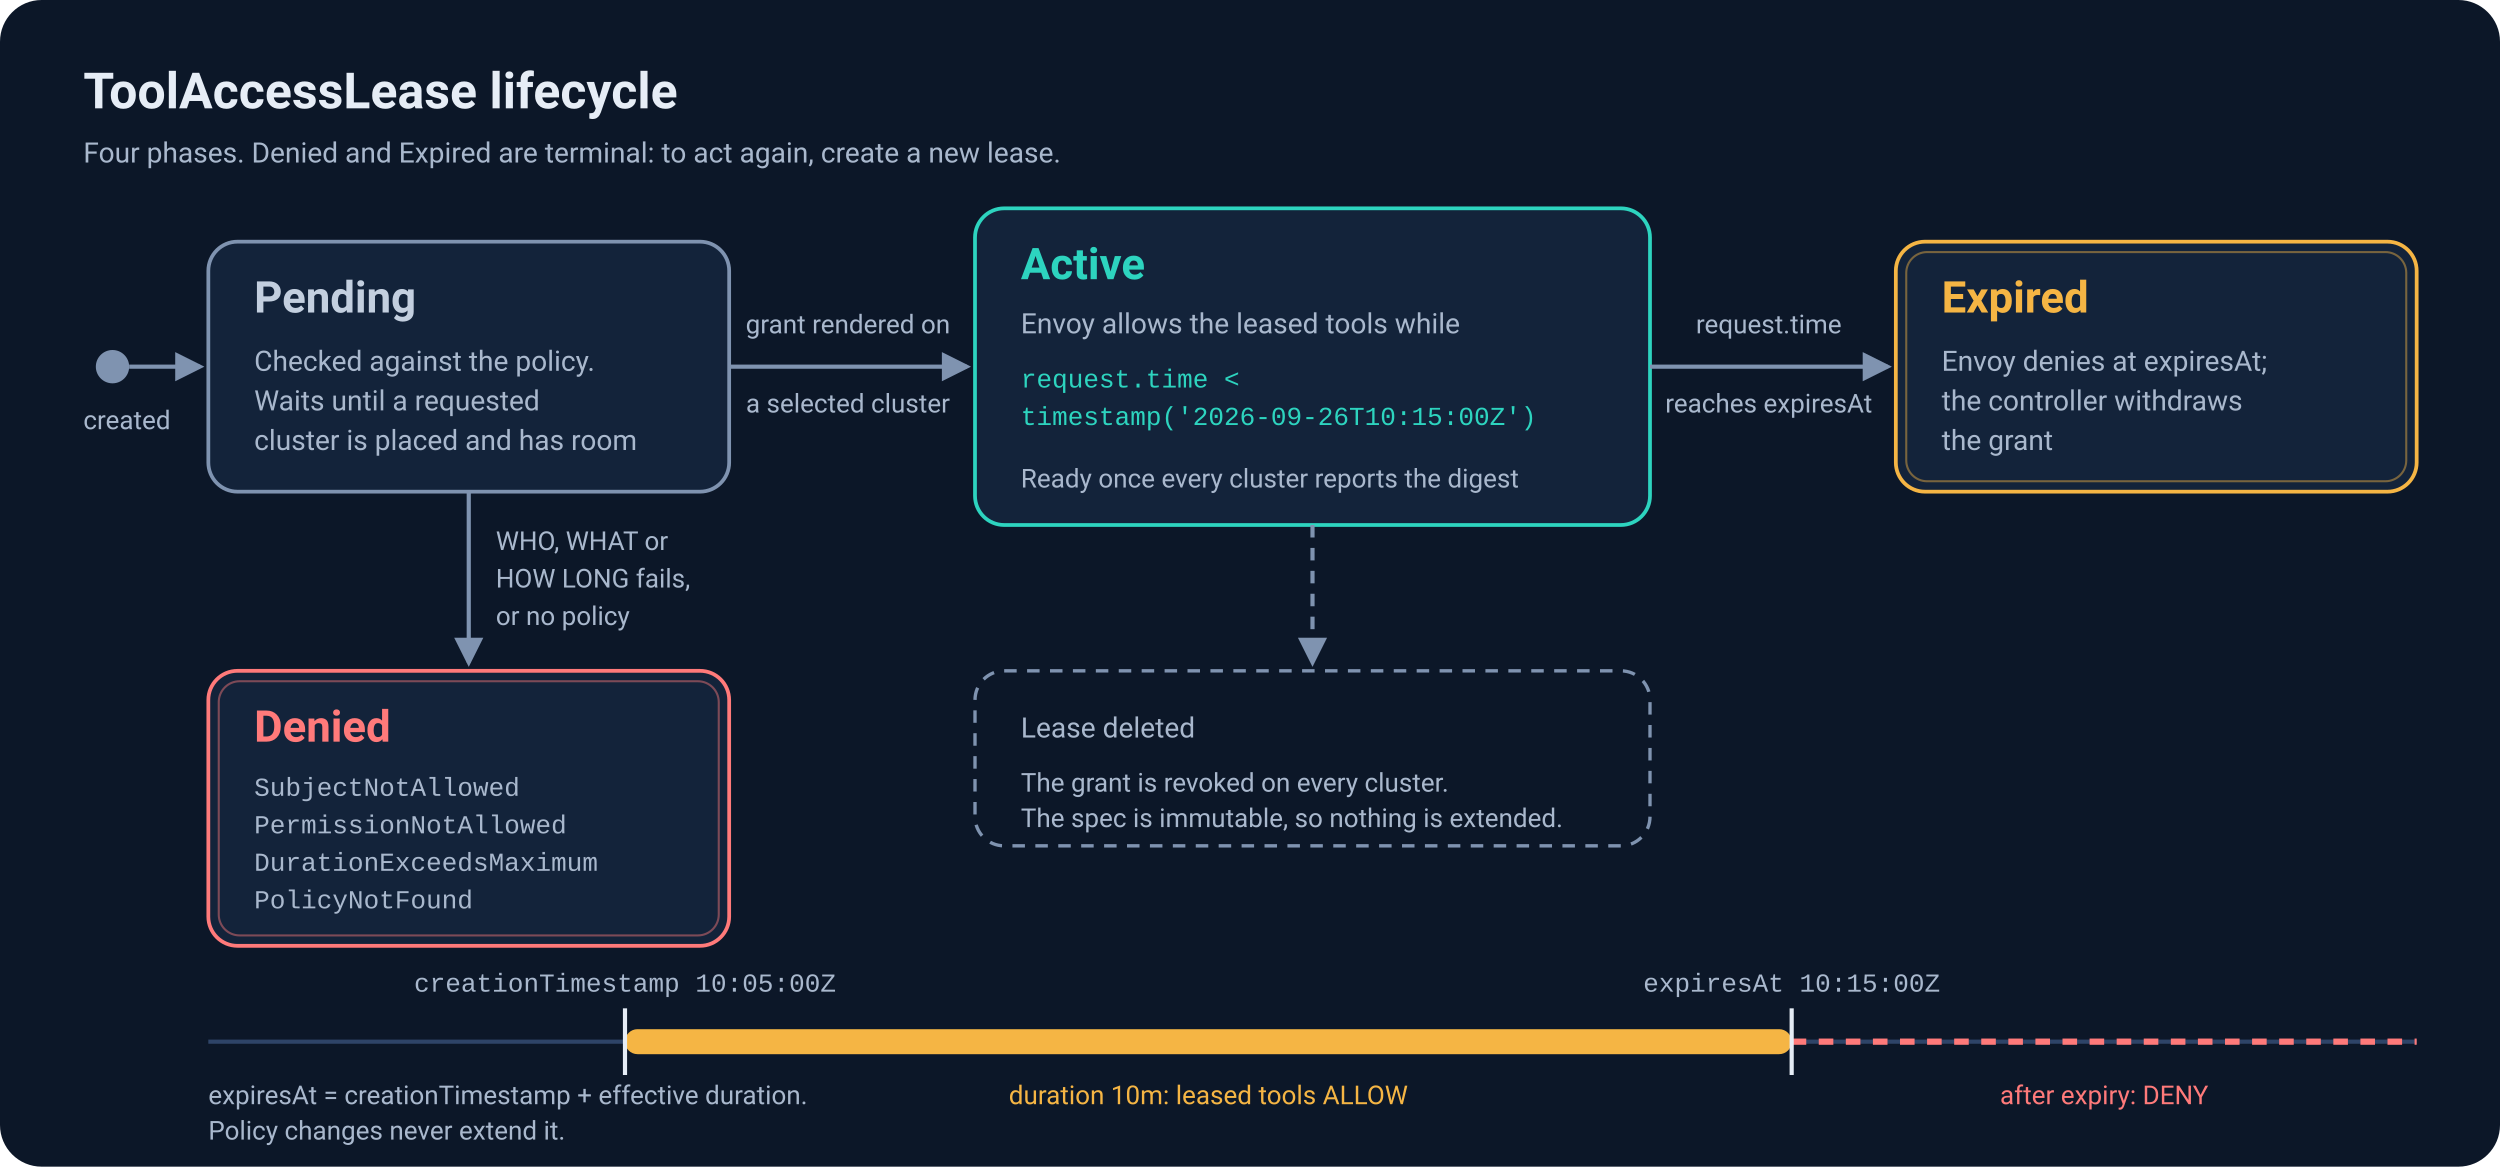
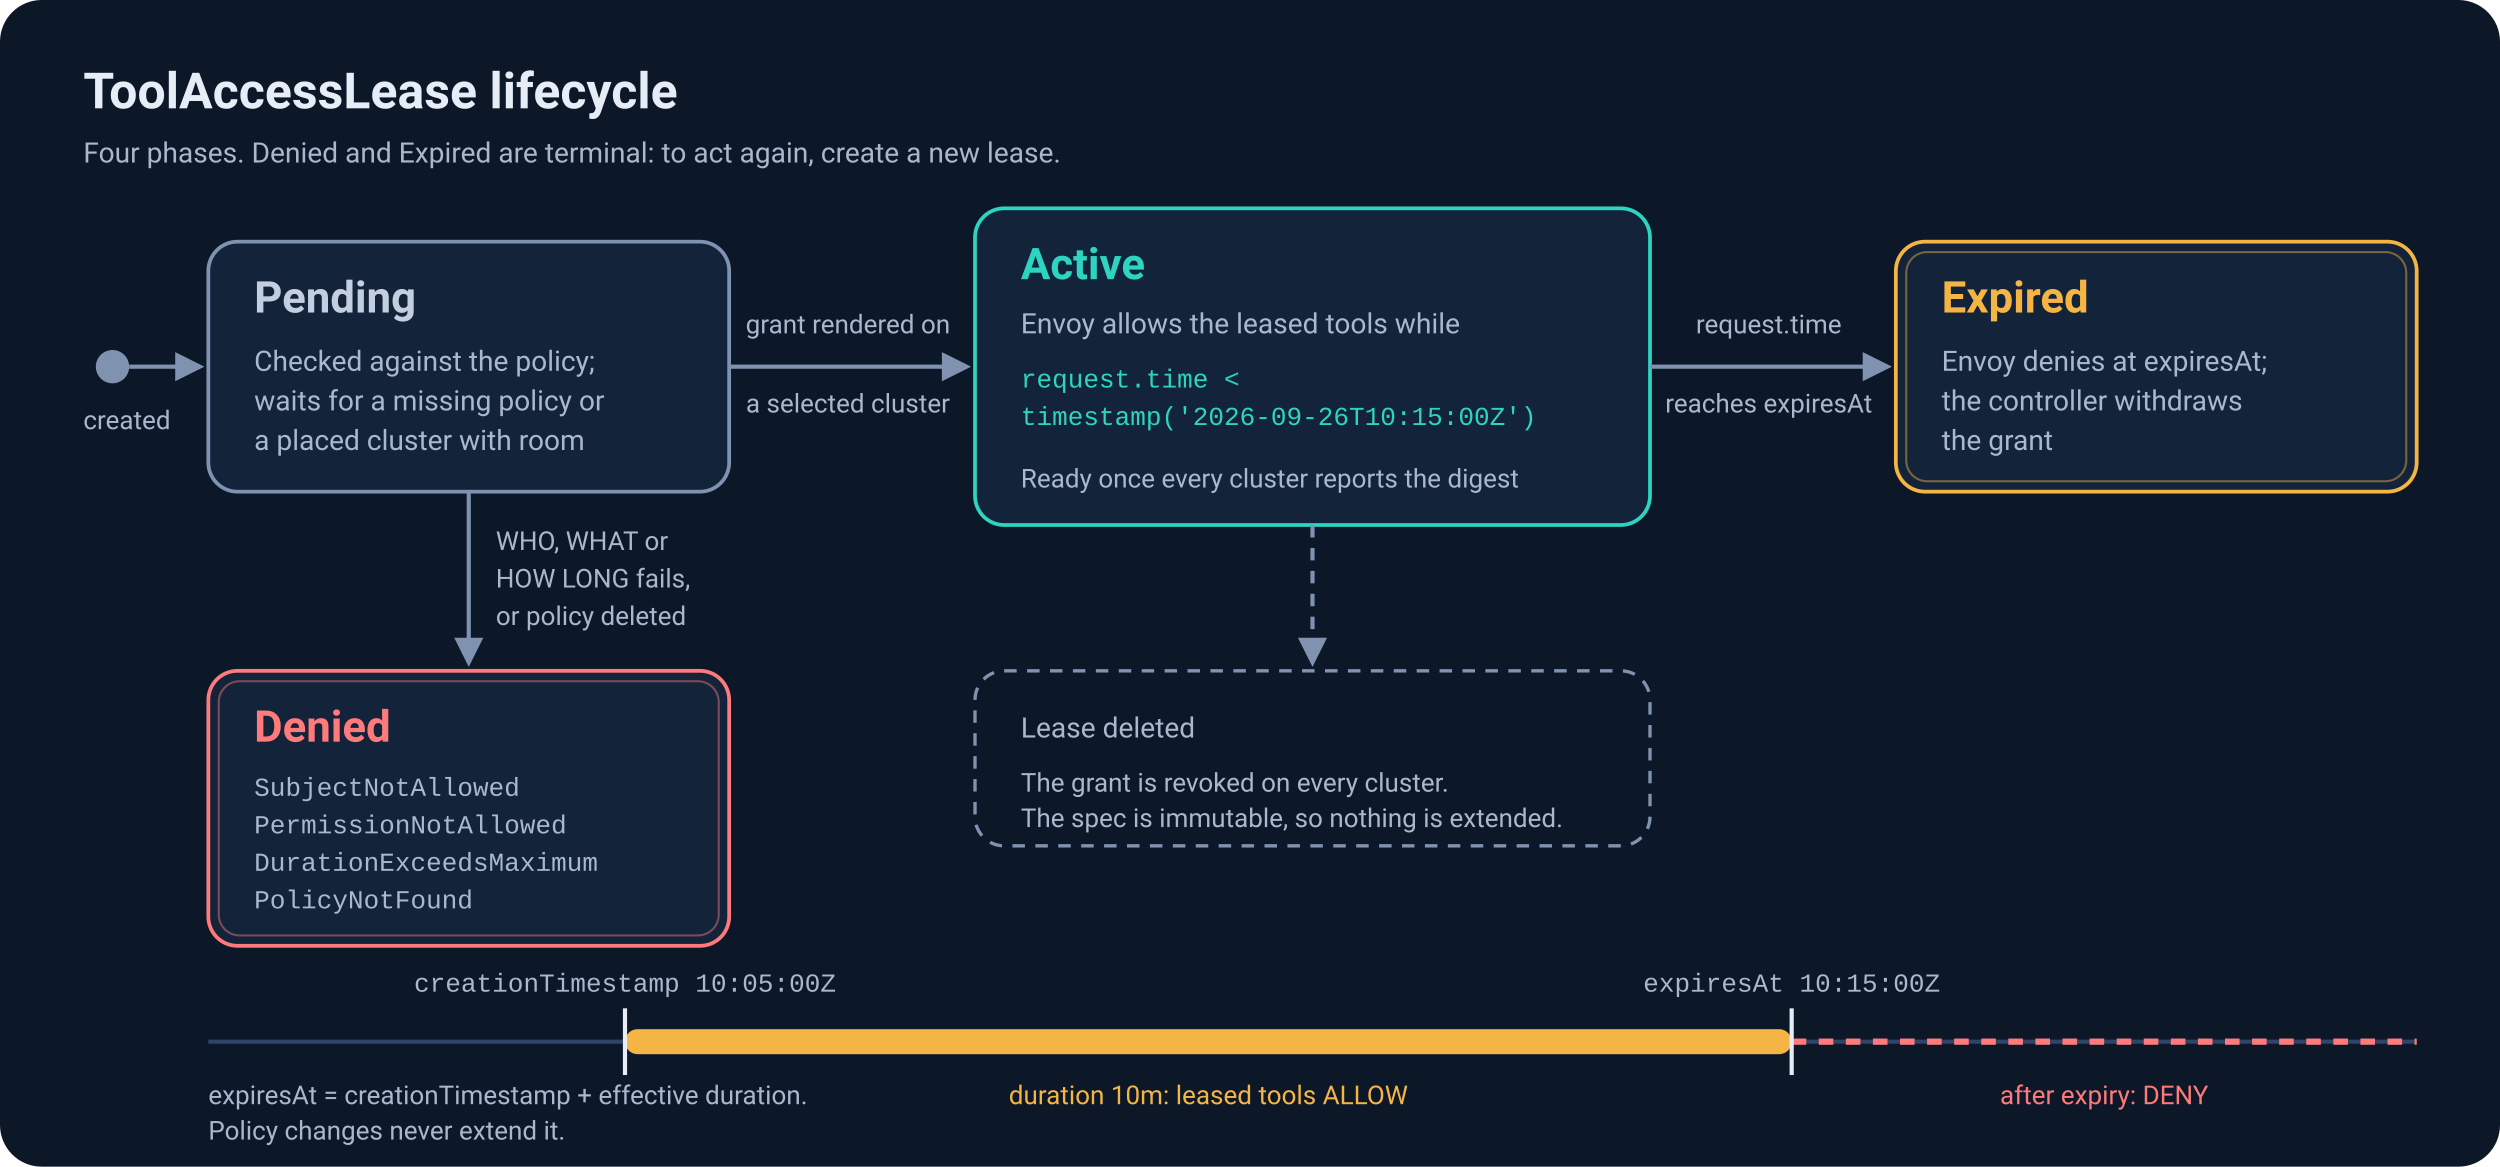
<svg xmlns="http://www.w3.org/2000/svg" viewBox="0 0 1200 560" width="1200" height="560" role="img" aria-labelledby="life-t life-d">
  <defs>
    <style>
      svg { fill: #E6EDF6; }
      text { font-family: -apple-system, BlinkMacSystemFont, "Segoe UI", Roboto, "Helvetica Neue", Arial, sans-serif; font-size: 15px; }
      .mono { font-family: ui-monospace, "SF Mono", SFMono-Regular, Menlo, Consolas, "Liberation Mono", monospace; }
      .h1 { font-size: 24px; font-weight: 700; }
      .st { font-size: 21px; font-weight: 750; }
      .sm { font-size: 13.5px; fill: #A9B8CD; }
      .xs { font-size: 12.5px; fill: #A9B8CD; }
      .allow { fill: #2DD4BF; }
      .lease { fill: #F5B544; }
      .deny { fill: #FF7A7A; }
      .muted { fill: #C3CFDF; }
      .box { fill: #13233A; stroke-width: 1.8; }
      .wire { fill: none; stroke: #7F93B0; stroke-width: 2; }
    </style>
    <marker id="life-a" viewBox="0 0 10 10" refX="8.5" refY="5" markerWidth="7" markerHeight="7" orient="auto-start-reverse">
      <path d="M0 0L10 5L0 10z" fill="#7F93B0" />
    </marker>
  </defs>
  <rect width="1200" height="560" rx="20" fill="#0C1728" />
  <text class="h1" x="40" y="52">ToolAccessLease lifecycle</text>
  <text class="sm" x="40" y="78">Four phases. Denied and Expired are terminal: to act again, create a new lease.</text>
  <circle cx="54" cy="176" r="8" fill="#7F93B0" />
  <path class="wire" d="M62 176H96" marker-end="url(#life-a)" />
  <text class="xs" x="40" y="206">created</text>
  <rect class="box" x="100" y="116" width="250" height="120" rx="14" stroke="#7F93B0" />
  <text class="st muted" x="122" y="150">Pending</text>
-   <text class="sm" x="122" y="178">Checked against the policy.</text>
-   <text class="sm" x="122" y="197">Waits until a requested</text>
-   <text class="sm" x="122" y="216">cluster is placed and has room</text>
+   <text class="sm" x="122" y="178">Checked against the policy;</text>
+   <text class="sm" x="122" y="197">waits for a missing policy or</text>
+   <text class="sm" x="122" y="216">a placed cluster with room</text>
  <path class="wire" d="M350 176H464" marker-end="url(#life-a)" />
  <text class="xs" x="407" y="160" text-anchor="middle">grant rendered on</text>
  <text class="xs" x="407" y="198" text-anchor="middle">a selected cluster</text>
  <rect class="box" x="468" y="100" width="324" height="152" rx="14" stroke="#2DD4BF" />
  <text class="st allow" x="490" y="134">Active</text>
  <text class="sm" x="490" y="160">Envoy allows the leased tools while</text>
  <text class="xs mono allow" x="490" y="186">request.time &lt;</text>
  <text class="xs mono allow" x="490" y="204">timestamp('2026-09-26T10:15:00Z')</text>
  <text class="xs" x="490" y="234">Ready once every cluster reports the digest</text>
  <path class="wire" d="M792 176H906" marker-end="url(#life-a)" />
  <text class="xs" x="849" y="160" text-anchor="middle">request.time</text>
  <text class="xs" x="849" y="198" text-anchor="middle">reaches expiresAt</text>
  <rect class="box" x="910" y="116" width="250" height="120" rx="14" stroke="#F5B544" />
  <rect x="915" y="121" width="240" height="110" rx="10" fill="none" stroke="#F5B544" stroke-opacity="0.45" />
  <text class="st lease" x="932" y="150">Expired</text>
  <text class="sm" x="932" y="178">Envoy denies at expiresAt;</text>
  <text class="sm" x="932" y="197">the controller withdraws</text>
  <text class="sm" x="932" y="216">the grant</text>
  <path class="wire" d="M225 236V318" marker-end="url(#life-a)" />
  <text class="xs" x="238" y="264">WHO, WHAT or</text>
  <text class="xs" x="238" y="282">HOW LONG fails,</text>
-   <text class="xs" x="238" y="300">or no policy</text>
+   <text class="xs" x="238" y="300">or policy deleted</text>
  <rect class="box" x="100" y="322" width="250" height="132" rx="14" stroke="#FF7A7A" />
  <rect x="105" y="327" width="240" height="122" rx="10" fill="none" stroke="#FF7A7A" stroke-opacity="0.45" />
  <text class="st deny" x="122" y="356">Denied</text>
  <text class="xs mono" x="122" y="382">SubjectNotAllowed</text>
  <text class="xs mono" x="122" y="400">PermissionNotAllowed</text>
  <text class="xs mono" x="122" y="418">DurationExceedsMaximum</text>
  <text class="xs mono" x="122" y="436">PolicyNotFound</text>
  <path class="wire" d="M630 252V318" marker-end="url(#life-a)" stroke-dasharray="6 5" />
  <rect x="468" y="322" width="324" height="84" rx="14" fill="none" stroke="#7F93B0" stroke-dasharray="6 5" stroke-width="1.6" />
  <text class="sm" x="490" y="354" fill="#E6EDF6">Lease deleted</text>
  <text class="xs" x="490" y="380">The grant is revoked on every cluster.</text>
  <text class="xs" x="490" y="397">The spec is immutable, so nothing is extended.</text>
  <g transform="translate(0 0)">
    <line x1="100" y1="500" x2="1160" y2="500" stroke="#2E4468" stroke-width="2" />
    <rect x="300" y="494" width="560" height="12" rx="6" fill="#F5B544" />
    <line x1="860" y1="500" x2="1160" y2="500" stroke="#FF7A7A" stroke-width="3" stroke-dasharray="7 6" />
    <line x1="300" y1="484" x2="300" y2="516" stroke="#E6EDF6" stroke-width="2" />
    <line x1="860" y1="484" x2="860" y2="516" stroke="#E6EDF6" stroke-width="2" />
    <text class="xs mono" x="300" y="476" text-anchor="middle">creationTimestamp 10:05:00Z</text>
    <text class="xs mono" x="860" y="476" text-anchor="middle">expiresAt 10:15:00Z</text>
    <text class="xs lease" x="580" y="530" text-anchor="middle">duration 10m: leased tools ALLOW</text>
    <text class="xs deny" x="1010" y="530" text-anchor="middle">after expiry: DENY</text>
    <text class="xs" x="100" y="530">expiresAt = creationTimestamp + effective duration.</text>
    <text class="xs" x="100" y="547">Policy changes never extend it.</text>
  </g>
</svg>
